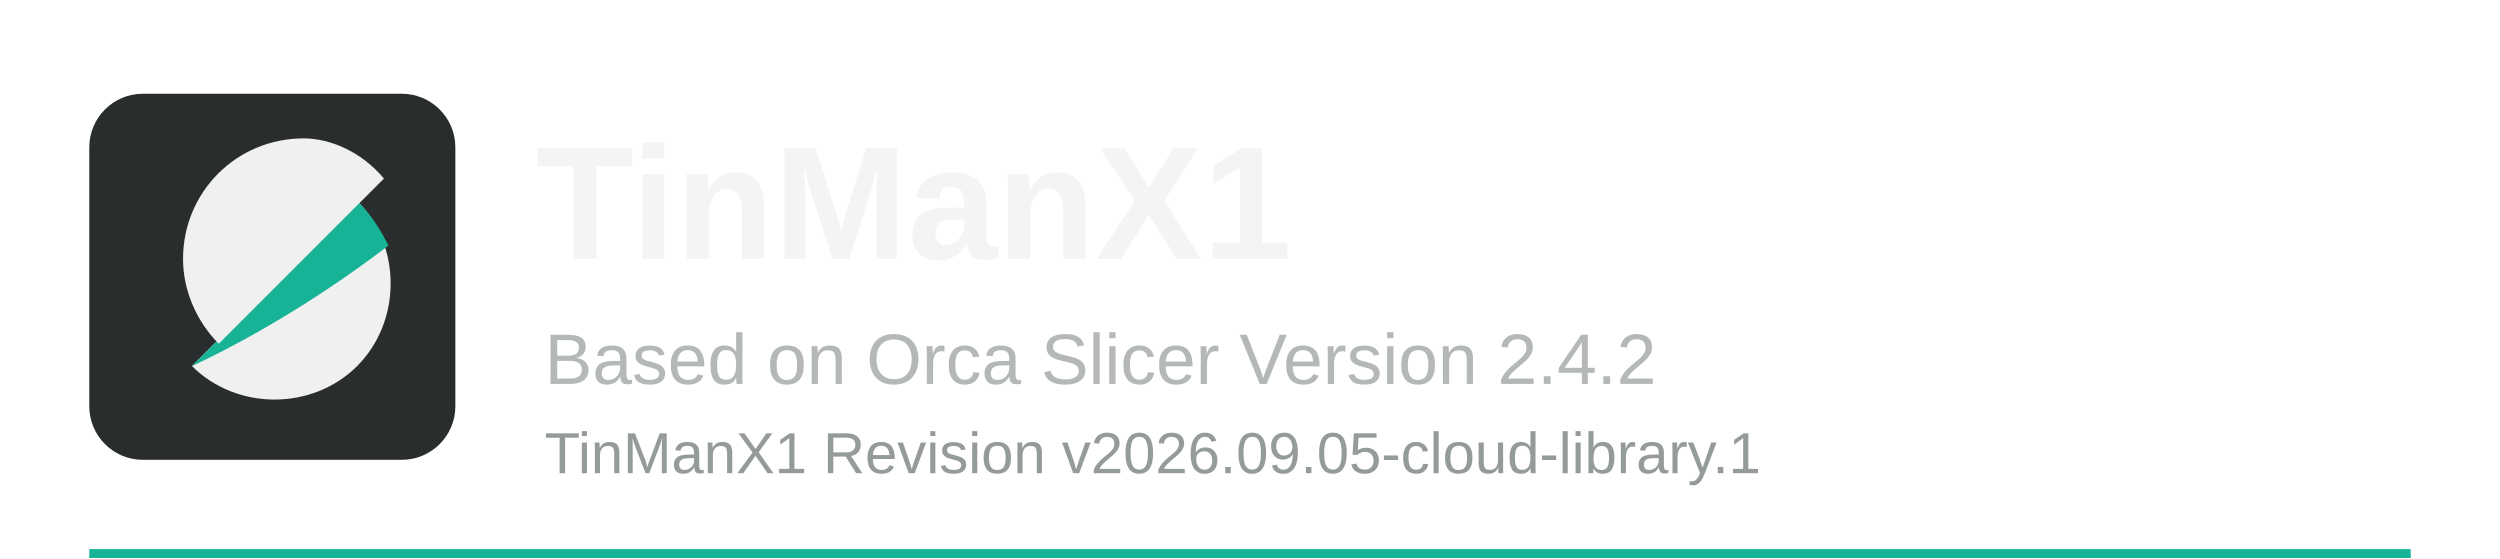
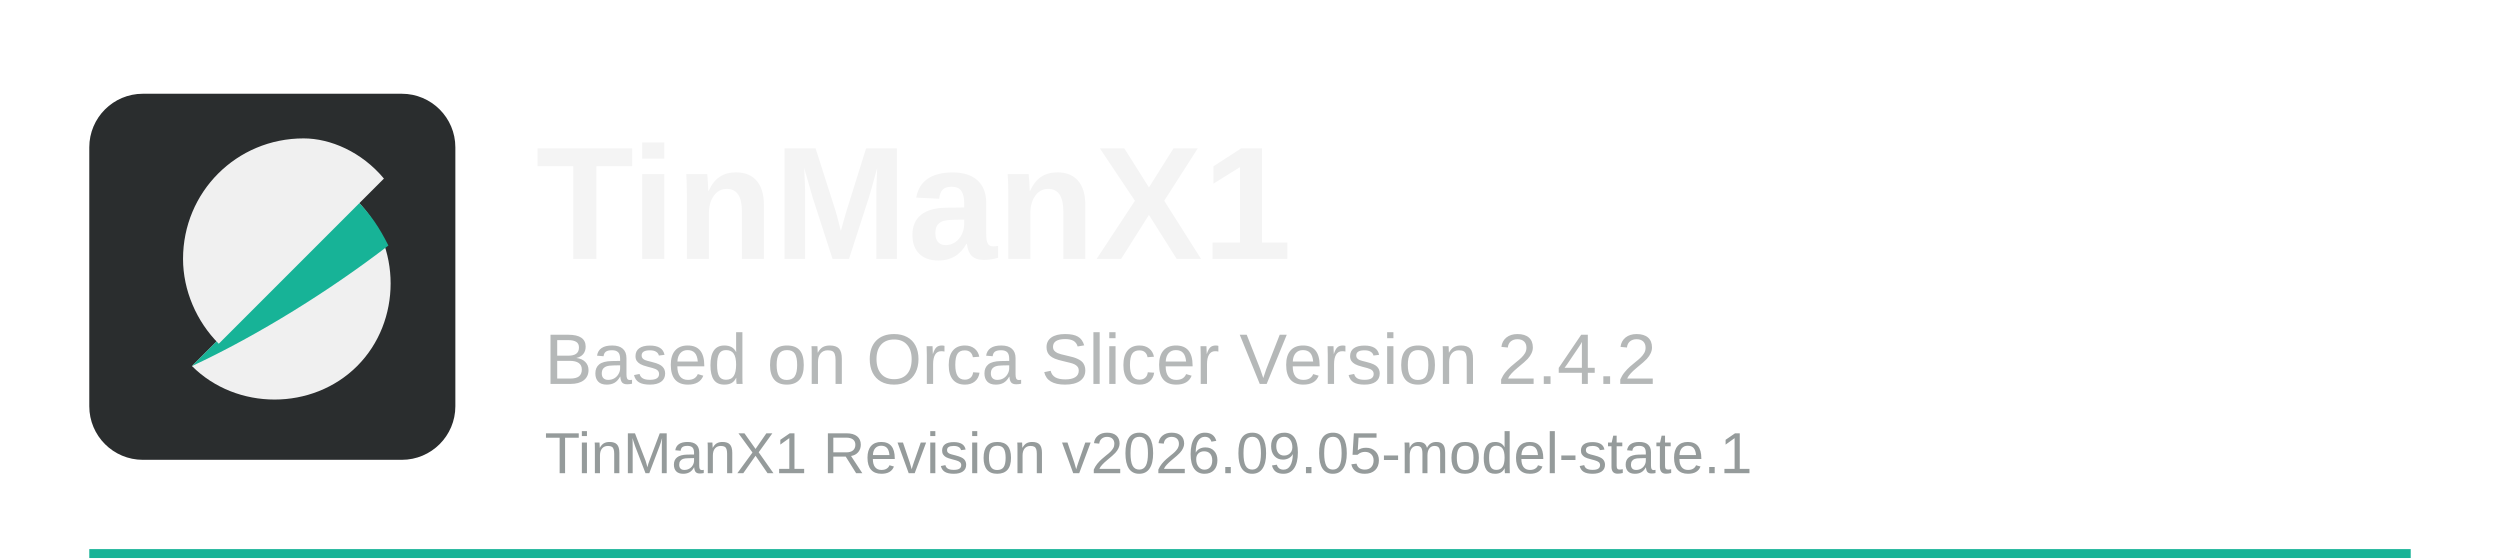
<svg xmlns="http://www.w3.org/2000/svg" width="560" height="125" viewBox="0 0 560 125">
  <rect x="20" y="123" width="520" height="2" fill="#17b397" />
  <rect x="20" y="21" width="82" height="82" rx="12" fill="#2a2d2e" />
  <path d="M43 82c10 10 27 10 37 0s10-27 0-37L43 82z" fill="#f0f0f0" />
  <path d="M80 45L43 82c15-7 31-17 44-27-2-4-4-7-7-10z" fill="#17b397" />
  <path d="M68 31c-15 0-27 12-27 27 0 7 3 14 8 19l37-37c-5-6-12-9-18-9z" fill="#f0f0f0" />
  <text x="120" y="58" font-family="Arial, Helvetica, sans-serif" font-size="36" font-weight="700" fill="#f4f4f4">TinManX1</text>
  <text x="122" y="86" font-family="Arial, Helvetica, sans-serif" font-size="16" fill="#b5b8b8">Based on Orca Slicer Version 2.4.2</text>
-   <text x="122" y="106" font-family="Arial, Helvetica, sans-serif" font-size="13" fill="#959b9b">TinManX1 Revision v2026.09.05-cloud-library.1</text>
+   <text x="122" y="106" font-family="Arial, Helvetica, sans-serif" font-size="13" fill="#959b9b">TinManX1 Revision v2026.09.05-model-state.1</text>
</svg>
